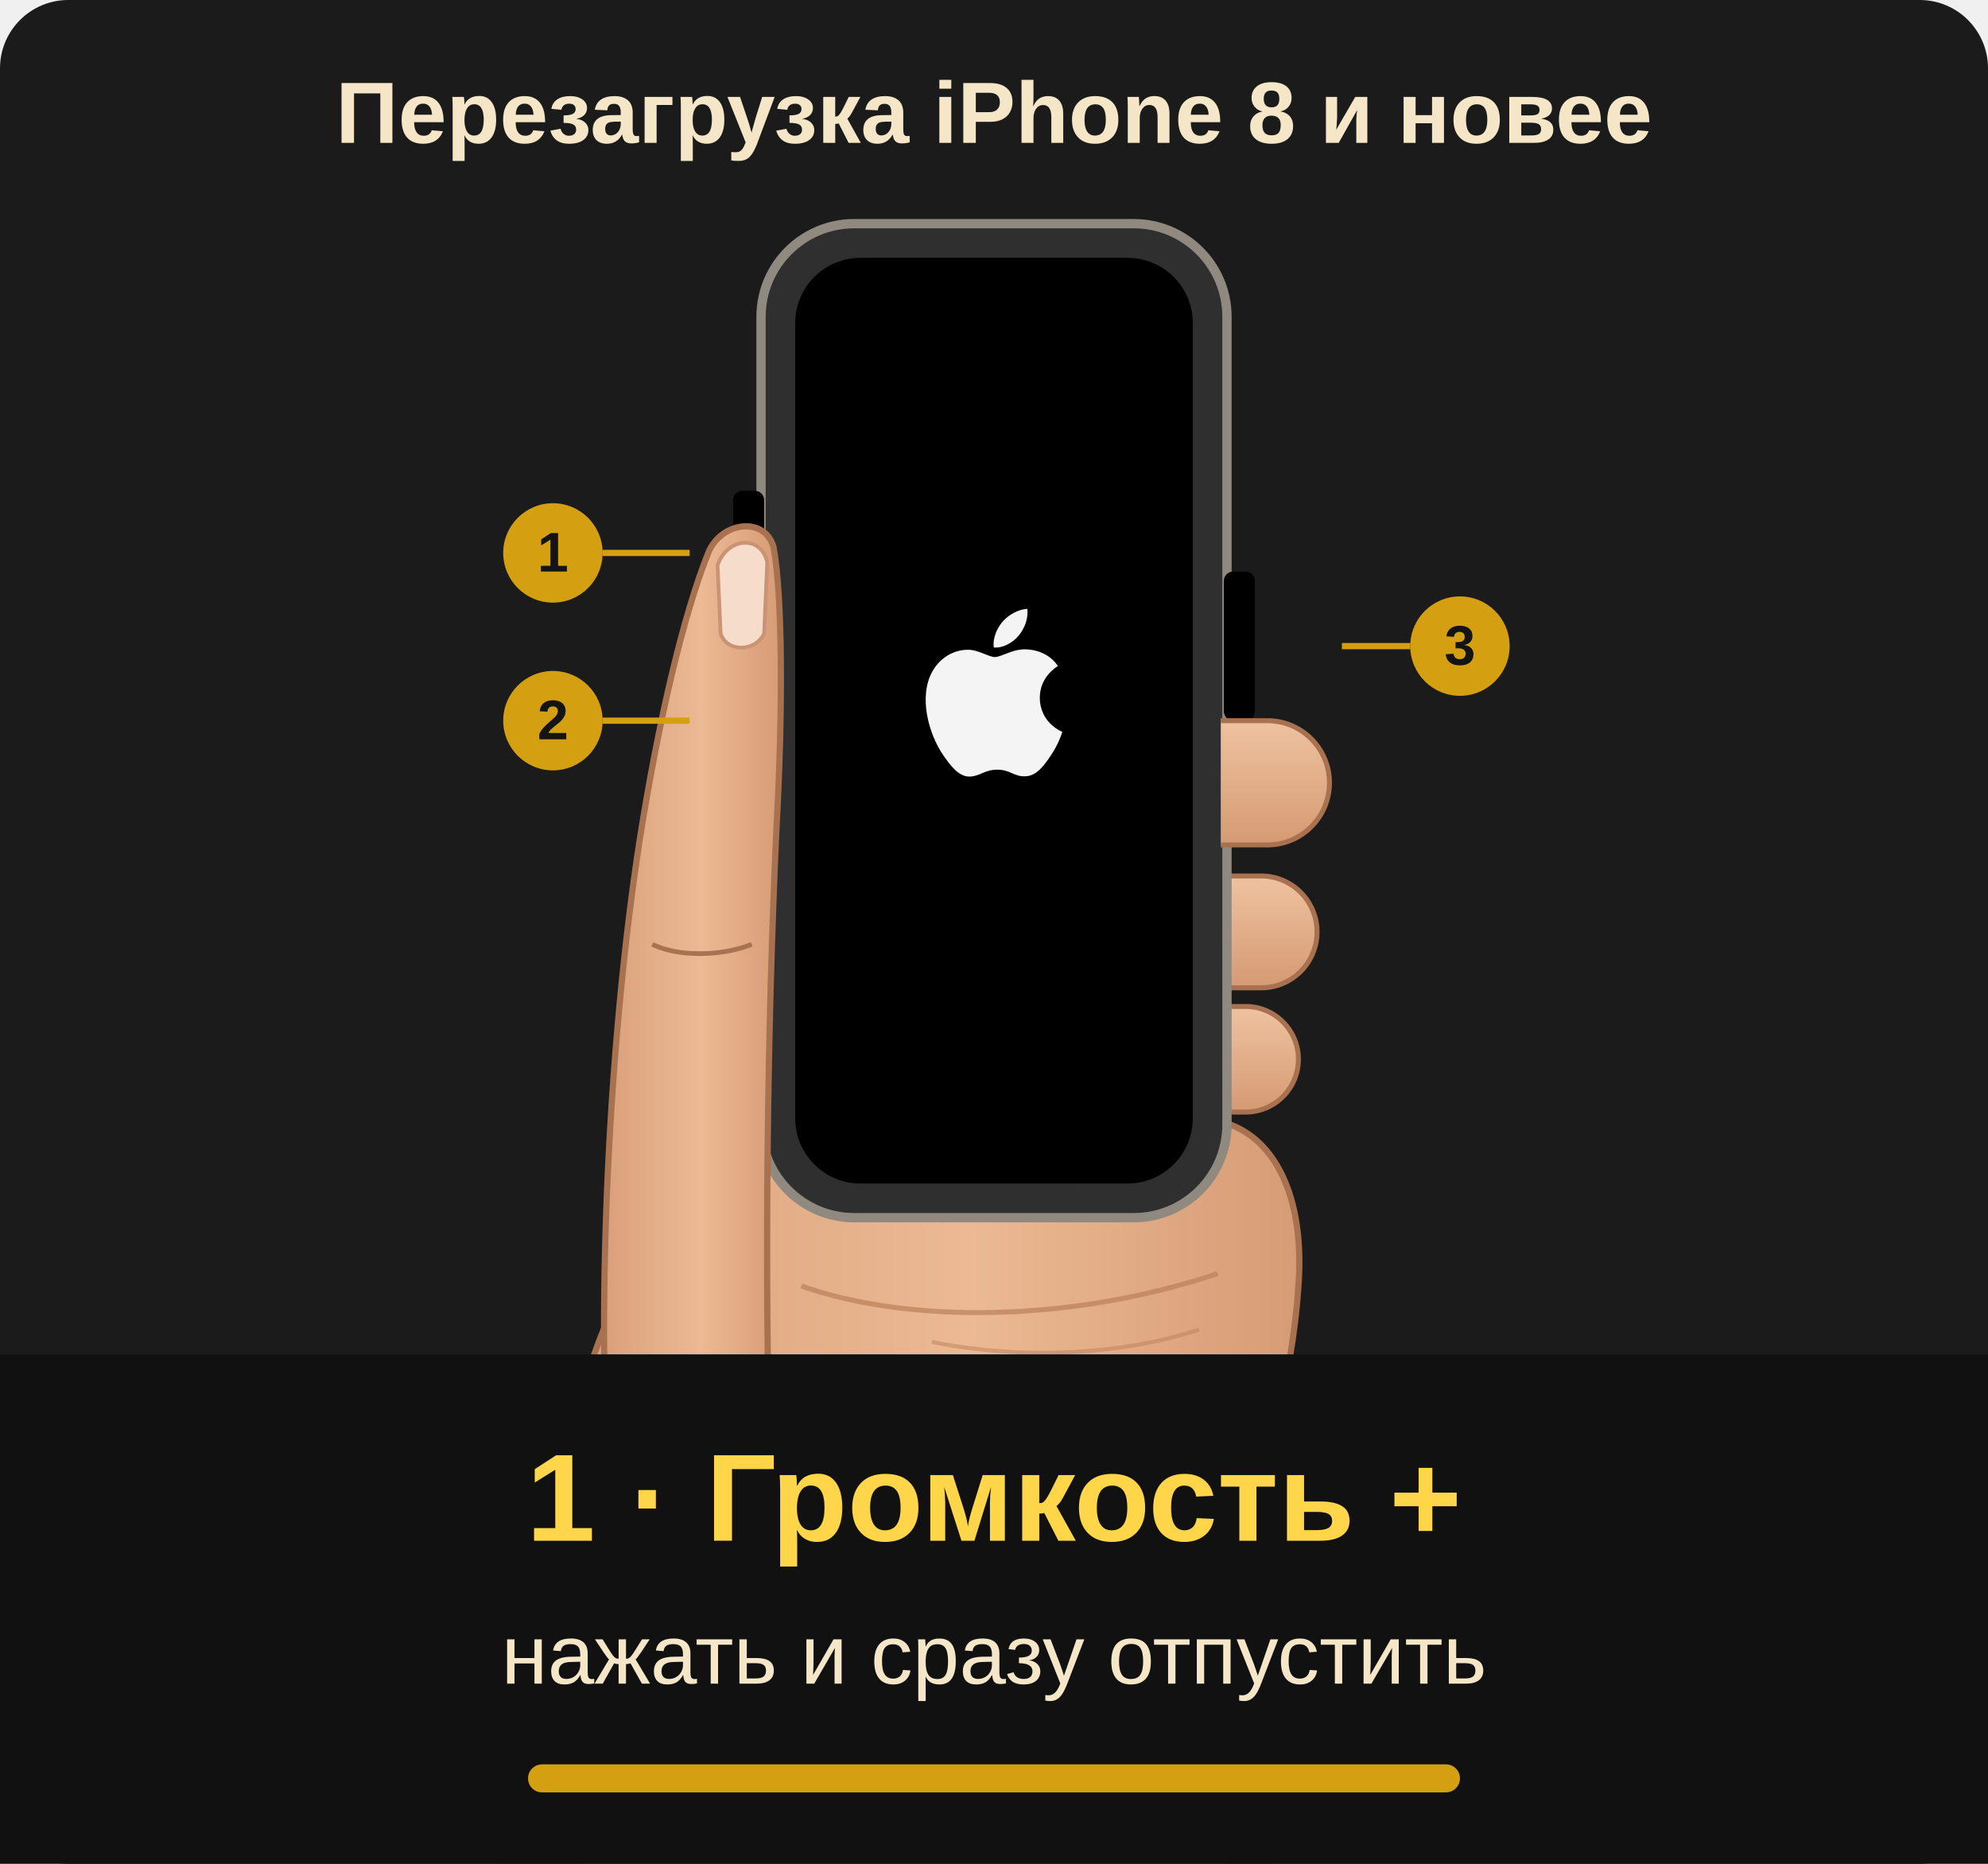
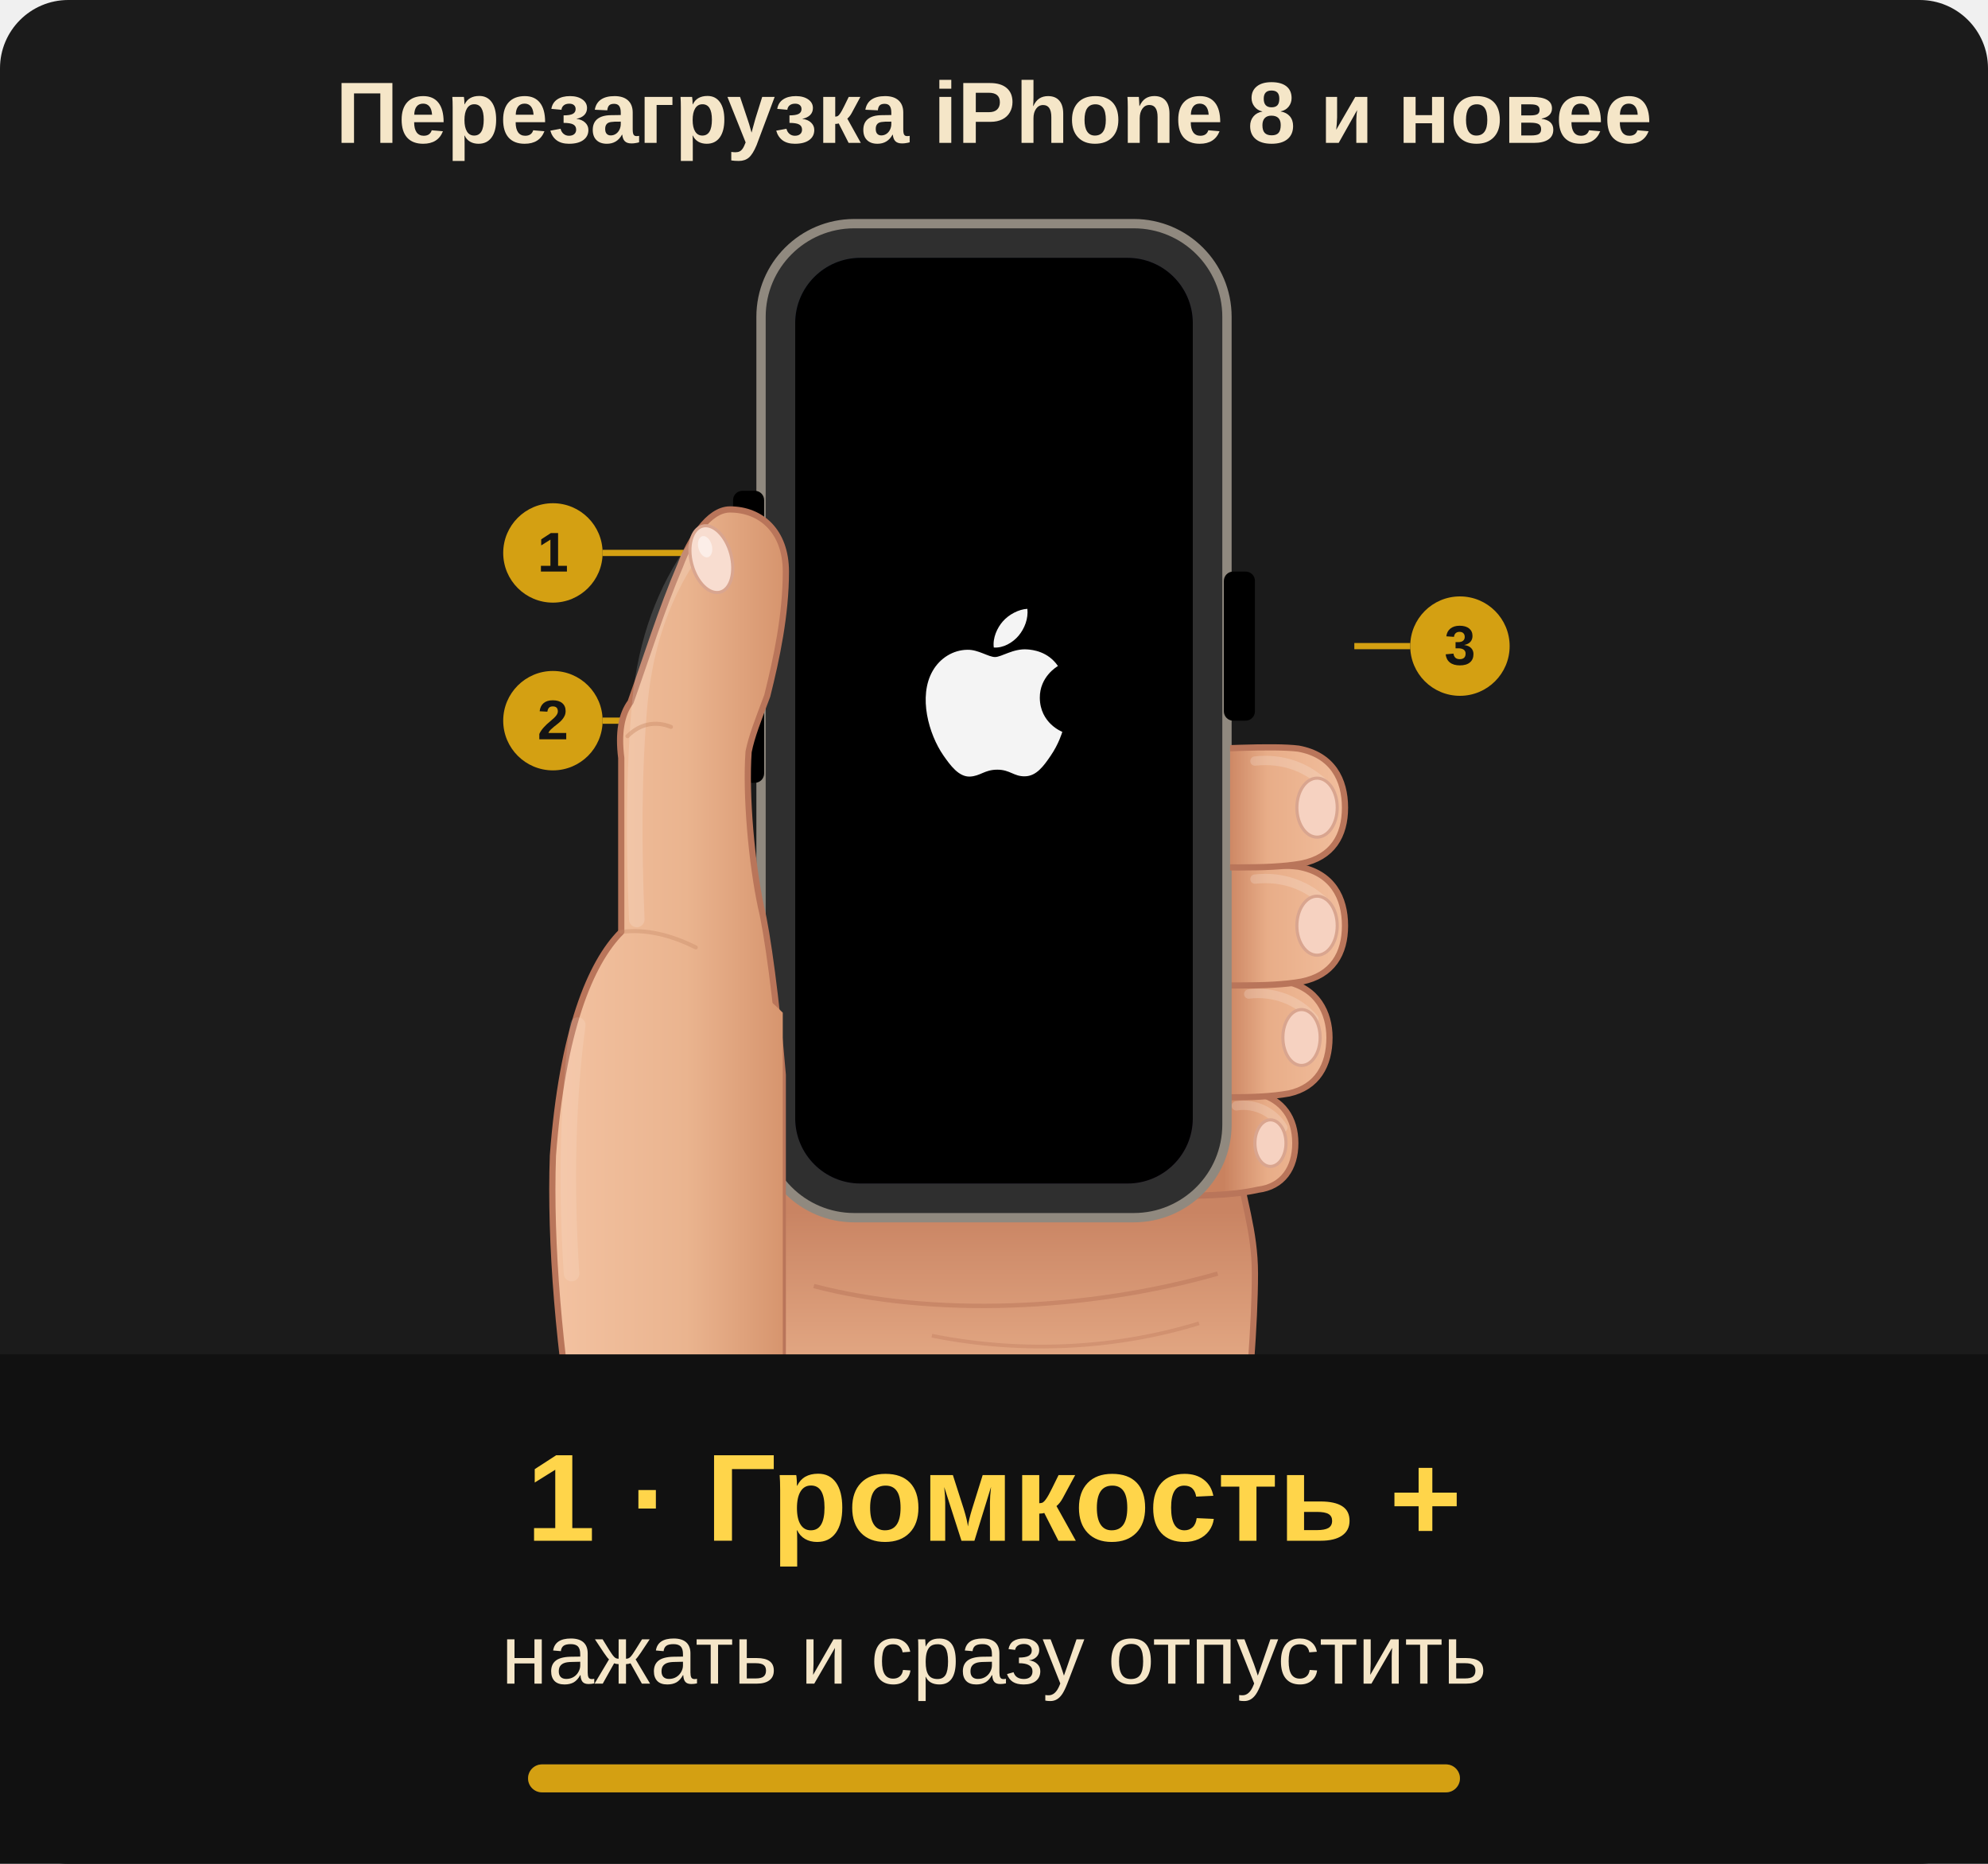
<svg xmlns="http://www.w3.org/2000/svg" viewBox="0 0 640 600" width="640" height="600" role="img" aria-label="Анимация: рука держит iPhone — большой палец нажимает громкость вверх, затем громкость вниз, указательный держит боковую кнопку 10–20 секунд до яблока">
  <style>
    text { font-family: Arial, Helvetica, sans-serif; }
-     .th { animation: th 24s infinite ease-in-out; }
+     .thb { animation: thb 24s infinite ease-in-out; }
+     .th { animation: th 24s infinite ease-in-out; transform-origin: 224px 300px; }
    .ix { animation: ix 24s infinite ease-in-out; }
    .v1 { animation: v1 24s infinite; } .v2 { animation: v2 24s infinite; } .sb { animation: sb 24s infinite; }
-     .sbg { animation: sbg 24s infinite; }
+     .sbg { animation: sbg 24s infinite; } .v1g { animation: v1g 24s infinite; } .v2g { animation: v2g 24s infinite; }
    @keyframes sbg { 0%, 18.7%, 81.3%, 100% { opacity: 0; } 18.75%, 81.25% { opacity: 0.45; } }
+     @keyframes v1g { 0%, 5.7%, 7.2%, 100% { opacity: 0; } 5.8%, 7.1% { opacity: 0.5; } }
+     @keyframes v2g { 0%, 11.2%, 12.6%, 100% { opacity: 0; } 11.25%, 12.5% { opacity: 0.5; } }
    .bar { animation: bar 24s infinite linear; transform-box: fill-box; transform-origin: left center; }
    .off { animation: off 24s infinite; } .logo { animation: logo 24s infinite; }
    .s1 { animation: s1 24s infinite; } .s2 { animation: s2 24s infinite; }
    .s3 { animation: s3 24s infinite; } .s4 { animation: s4 24s infinite; }
    .c { opacity: 0; animation: c 24s infinite; }
-     /* большой палец: жмёт «громкость +», скользит к «громкость −», жмёт; к концу цикла возвращается */
-     @keyframes th {
-       0%, 5.2% { transform: translate(0, 0); } 5.8%, 7.1% { transform: translate(4px, 0); } 7.5%, 9.2% { transform: translate(0, 0); }
-       10.8% { transform: translate(0, 54px); } 11.25%, 12.5% { transform: translate(4px, 54px); } 12.9% { transform: translate(0, 54px); }
-       /* отпустил «громкость −» — палец уходит вниз и в сторону, чтобы не казалось, что он всё ещё держит кнопку
-          (владелец 26.10.203); возвращается к «громкость +» только перед новым кругом */
-       15.5%, 95% { transform: translate(-30px, 125px) rotate(-4deg); }
+     /* большой палец — два слоя: .thb (палец + бугор ладони) чуть съезжает вниз вместе с хватом, .th (сам палец)
+        доезжает до кнопки, жмёт («+», потом «−»), после «−» отводится от торца — поворот вокруг пястного сустава
+        (224,300) и вниз, чтобы было видно: кнопок он больше не касается; возвращается только перед новым кругом */
+     @keyframes thb {
+       0%, 9.2% { transform: translate(0, 0); }
+       10.8%, 12.9% { transform: translate(0, 36px); }
+       15.5%, 95% { transform: translate(-8px, 82px); }
      100% { transform: translate(0, 0); }
    }
-     /* указательный: держит боковую 15 с */
-     /* указательный: до шага 3 лежит НИЖЕ боковой кнопки (раньше всю анимацию лежал поперёк и «резал её пополам» —
-        замечание владельца 26.10), на шаге 3 поднимается на кнопку, жмёт и держит, потом опускается */
+     @keyframes th {
+       0%, 5.2% { transform: translate(0, 0) rotate(0deg); } 5.8%, 7.1% { transform: translate(4px, 0) rotate(0deg); } 7.5%, 9.2% { transform: translate(0, 0) rotate(0deg); }
+       10.8% { transform: translate(0, 18px) rotate(0deg); } 11.25%, 12.5% { transform: translate(4px, 18px) rotate(0deg); } 12.9% { transform: translate(0, 18px) rotate(0deg); }
+       15.5%, 95% { transform: translate(0, 12px) rotate(-8deg); }
+       100% { transform: translate(0, 0) rotate(0deg); }
+     }
+     /* указательный: до шага 3 лежит НИЖЕ боковой кнопки, на шаге 3 поднимается на кнопку, жмёт и держит 15 с, потом опускается */
    @keyframes ix {
-       0%, 15.5% { transform: translate(0, 0); } 18.3% { transform: translate(0, -44px); }
-       18.75%, 81.25% { transform: translate(-5px, -44px); } 82.5% { transform: translate(0, -44px); } 86%, 100% { transform: translate(0, 0); }
+       0%, 15.5% { transform: translate(0, 0); } 18.3% { transform: translate(0, -52px); }
+       18.75%, 81.25% { transform: translate(-5px, -52px); } 82.5% { transform: translate(0, -52px); } 86%, 100% { transform: translate(0, 0); }
    }
    @keyframes v1 { 0%, 5.7%, 7.2%, 100% { fill: #d4a012; } 5.8%, 7.1% { fill: #ffe27a; } }
    @keyframes v2 { 0%, 11.2%, 12.6%, 100% { fill: #d4a012; } 11.25%, 12.5% { fill: #ffe27a; } }
    @keyframes sb { 0%, 18.7%, 81.3%, 100% { fill: #d4a012; } 18.75%, 81.25% { fill: #ffe27a; } }
    @keyframes bar { 0%, 18.75% { transform: scaleX(0); } 81.25%, 100% { transform: scaleX(1); } }
    @keyframes off { 0%, 26.5% { opacity: 0; } 28%, 99.5% { opacity: 1; } 100% { opacity: 0; } }
    @keyframes logo { 0%, 78.5% { opacity: 0; } 80%, 99.5% { opacity: 1; } 100% { opacity: 0; } }
    @keyframes s1 { 0%, 8.4% { opacity: 1; } 9%, 100% { opacity: 0; } }
    @keyframes s2 { 0%, 8.4% { opacity: 0; } 9%, 15.9% { opacity: 1; } 16.4%, 100% { opacity: 0; } }
    @keyframes s3 { 0%, 15.9% { opacity: 0; } 16.4%, 78.8% { opacity: 1; } 79.4%, 100% { opacity: 0; } }
    @keyframes s4 { 0%, 78.8% { opacity: 0; } 79.4%, 99.5% { opacity: 1; } 100% { opacity: 0; } }
    @keyframes c { 0%, 4.1% { opacity: 1; } 4.17%, 100% { opacity: 0; } }
    @media (prefers-reduced-motion: reduce) {
-       .th, .ix, .v1, .v2, .sb, .bar, .off, .logo, .s1, .s2, .s3, .s4, .c { animation: none; }
+       .thb, .th, .ix, .v1, .v2, .sb, .sbg, .v1g, .v2g, .bar, .off, .logo, .s1, .s2, .s3, .s4, .c { animation: none; }
      .s2, .s3, .s4, .off, .logo { opacity: 0; }
    }
  </style>
  <defs>
-     <linearGradient id="skin" x1="0" y1="0" x2="1" y2="0">
-       <stop offset="0" stop-color="#d9a17b" />
-       <stop offset="0.55" stop-color="#ebb994" />
-       <stop offset="1" stop-color="#d69c75" />
+     <linearGradient id="handG" gradientUnits="userSpaceOnUse" x1="178" y1="0" x2="256" y2="0">
+       <stop offset="0" stop-color="#f3c2a1" />
+       <stop offset="0.55" stop-color="#eab48f" />
+       <stop offset="1" stop-color="#d4916a" />
    </linearGradient>
-     <linearGradient id="skinV" x1="0" y1="0" x2="0" y2="1">
-       <stop offset="0" stop-color="#efc2a0" />
-       <stop offset="1" stop-color="#d49a73" />
+     <linearGradient id="palmG" gradientUnits="userSpaceOnUse" x1="0" y1="390" x2="0" y2="440">
+       <stop offset="0" stop-color="#c98463" />
+       <stop offset="1" stop-color="#e3a884" />
+     </linearGradient>
+     <linearGradient id="fingerG" gradientUnits="userSpaceOnUse" x1="394" y1="0" x2="434" y2="0">
+       <stop offset="0" stop-color="#c9825f" />
+       <stop offset="0.35" stop-color="#e8ad88" />
+       <stop offset="1" stop-color="#f2bf9e" />
    </linearGradient>
    <linearGradient id="wall" x1="0" y1="0" x2="1" y2="1">
      <stop offset="0" stop-color="#22324a" />
      <stop offset="1" stop-color="#3a2340" />
    </linearGradient>
+     <clipPath id="rightOfPhone">
+       <rect x="396" y="150" width="120" height="150" />
+     </clipPath>
  </defs>
  <rect width="640" height="600" rx="22" fill="#1b1b1b" />
  <text x="320" y="46" text-anchor="middle" fill="#f5e6c8" font-size="28" font-weight="700">Перезагрузка iPhone 8 и новее</text>
-   <g stroke="#a8714f" stroke-width="1.6">
-     <rect x="300" y="282" width="124" height="36" rx="18" fill="url(#skinV)" />
-     <rect x="300" y="324" width="118" height="34" rx="17" fill="url(#skinV)" />
-     <rect x="300" y="362" width="106" height="28" rx="14" fill="url(#skinV)" />
+   <path d="M214 470 L214 356 C216 342 228 334 248 334 L390 336 C396 338 398 350 398 372 C400 386 404 396 404 410 C404 426 402 450 400 470 Z" fill="url(#palmG)" stroke="#b9755a" stroke-width="2" stroke-linejoin="round" />
+   <path d="M262 414 C300 424 350 422 392 410" stroke="#b9755a" stroke-width="1.4" fill="none" opacity="0.5" />
+   <path d="M300 430 C330 436 360 434 386 426" stroke="#b9755a" stroke-width="1.2" fill="none" opacity="0.35" />
+   <g stroke="#b9755a" stroke-width="2" stroke-linejoin="round">
+     <path d="M370 353 C386 352 398 351 405 352 C413 354 417 360 417 368 C417 376 413 382 405 383 C396 385 386 385 370 385 Z" fill="url(#fingerG)" />
+     <path d="M398 356 C404 355 410 358 413 363" stroke="#fff" stroke-width="3" fill="none" opacity="0.18" stroke-linecap="round" />
+     <ellipse cx="409" cy="368" rx="5" ry="7.5" fill="#f6d2c1" stroke="#d9a58f" stroke-width="1" />
+     <path d="M370 317 C390 316 406 315 414 316 C424 318 428 326 428 334 C428 343 424 350 415 352 C404 354 390 353 370 353 Z" fill="url(#fingerG)" />
+     <path d="M402 320 C410 319 418 322 423 328" stroke="#fff" stroke-width="3" fill="none" opacity="0.18" stroke-linecap="round" />
+     <ellipse cx="419" cy="334" rx="6" ry="9" fill="#f6d2c1" stroke="#d9a58f" stroke-width="1" />
+     <path d="M370 280 C392 279 410 278 418 279 C429 281 433 289 433 298 C433 307 429 314 419 316 C408 318 392 317 370 317 Z" fill="url(#fingerG)" />
+     <path d="M404 283 C413 282 421 285 427 291" stroke="#fff" stroke-width="3" fill="none" opacity="0.18" stroke-linecap="round" />
+     <ellipse cx="424" cy="298" rx="6.5" ry="9.5" fill="#f6d2c1" stroke="#d9a58f" stroke-width="1" />
  </g>
-   <path d="M188 600 C184 548 176 486 190 440 C200 408 220 382 246 366 L396 362 C412 368 420 388 418 414 C416 446 404 486 398 524 L394 600 Z" fill="url(#skin)" stroke="#a8714f" stroke-width="2" />
-   <path d="M258 414 C292 426 344 426 392 410" stroke="#b9805a" stroke-width="1.6" fill="none" opacity="0.7" />
-   <path d="M300 432 C330 438 362 436 386 428" stroke="#b9805a" stroke-width="1.3" fill="none" opacity="0.5" />
-   <path d="M160 600 C166 566 176 540 190 524 L400 524 C408 548 410 574 410 600 Z" fill="#3c4250" />
  <rect x="245" y="72" width="150" height="320" rx="30" fill="#2f2f2f" stroke="#90897f" stroke-width="3" />
  <rect x="256" y="83" width="128" height="298" rx="21" fill="url(#wall)" />
  <rect x="298" y="91" width="44" height="12" rx="6" fill="#141414" />
  <text x="320" y="160" text-anchor="middle" fill="#dfe6f1" font-size="34" font-weight="300">9:41</text>
  <text x="320" y="246" text-anchor="middle" fill="#b9c4d6" font-size="15">экран завис</text>
  <rect class="off" x="256" y="83" width="128" height="298" rx="21" fill="#000" />
  <g class="logo" transform="translate(293 196) scale(2.25)">
    <path fill="#f4f4f4" d="M12.152 6.896c-.948 0-2.415-1.078-3.96-1.04-2.04.027-3.91 1.183-4.961 3.014-2.117 3.675-.546 9.103 1.519 12.09 1.013 1.454 2.208 3.09 3.792 3.039 1.52-.065 2.09-.987 3.935-.987 1.831 0 2.35.987 3.96.948 1.637-.026 2.676-1.48 3.676-2.948 1.156-1.688 1.636-3.325 1.662-3.415-.039-.013-3.182-1.221-3.22-4.857-.026-3.04 2.48-4.494 2.597-4.559-1.429-2.09-3.623-2.324-4.39-2.376-2-.156-3.675 1.09-4.61 1.09zM15.53 3.83c.843-1.012 1.4-2.427 1.245-3.83-1.207.052-2.662.805-3.532 1.818-.78.896-1.454 2.338-1.273 3.714 1.338.104 2.715-.688 3.559-1.701" />
  </g>
+   <rect class="v1g" x="230" y="151" width="20" height="54" rx="7" fill="#ffd54a" opacity="0" />
+   <rect class="v2g" x="230" y="205" width="20" height="54" rx="7" fill="#ffd54a" opacity="0" />
  <rect class="v1" x="236" y="158" width="10" height="40" rx="3" />
  <rect class="v2" x="236" y="212" width="10" height="40" rx="3" />
  <rect class="sbg" x="391" y="181" width="16" height="54" rx="6" fill="#ffd54a" opacity="0" />
  <rect class="sb" x="394" y="184" width="10" height="48" rx="3" />
-   <clipPath id="rightOfPhone">
-     <rect x="393" y="150" width="120" height="140" />
-   </clipPath>
+   <line x1="194" y1="178" x2="234" y2="178" stroke="#d4a012" stroke-width="2" />
+   <line x1="194" y1="232" x2="234" y2="232" stroke="#d4a012" stroke-width="2" />
  <g clip-path="url(#rightOfPhone)">
-     <g class="ix">
-       <rect x="300" y="232" width="128" height="40" rx="20" fill="url(#skinV)" stroke="#a8714f" stroke-width="1.6" />
+     <g class="ix" stroke="#b9755a" stroke-width="2" stroke-linejoin="round">
+       <path d="M370 242 C392 241 410 240 418 241 C429 243 433 251 433 260 C433 269 429 276 419 278 C408 280 392 279 370 279 Z" fill="url(#fingerG)" />
+       <path d="M404 245 C413 244 421 247 427 253" stroke="#fff" stroke-width="3" fill="none" opacity="0.18" stroke-linecap="round" />
+       <ellipse cx="424" cy="260" rx="6.5" ry="9.5" fill="#f6d2c1" stroke="#d9a58f" stroke-width="1" />
    </g>
  </g>
-   <g class="th">
-     <path d="M196 476 C192 420 196 334 206 270 C212 232 220 198 228 178 C232 168 246 166 249 176 C252 192 252 230 250 266 C247 330 246 410 248 476 Z" fill="url(#skin)" stroke="#a8714f" stroke-width="2" />
-     <path d="M231 182 C234 173 245 172 247 181 L246 204 C243 210 234 210 232 204 Z" fill="#f6dccb" stroke="#c99374" stroke-width="1.2" />
-     <path d="M210 304 C218 308 232 308 242 304" stroke="#a8714f" stroke-width="1.5" fill="none" />
+   <g class="thb">
+     <g class="th">
+       <path d="M235 164 C245 164 253 171 253 184 C253 198 250 212 247 224 C244 232 242 237 241 242 C240 256 242 278 245 292 C247 300 250 322 252 346 L252 470 L196 470 C196 420 198 372 200 330 C200 318 200 308 200 300 C200 282 200 262 200 244 C199 236 200 230 203 226 C208 212 213 196 219 182 C222 174 228 164 235 164 Z" fill="url(#handG)" stroke="#b9755a" stroke-width="2" stroke-linejoin="round" />
+       <path d="M224 176 C214 190 208 206 206 226 C204 248 204 272 205 296" stroke="#fff" stroke-width="5" fill="none" opacity="0.16" stroke-linecap="round" />
+       <ellipse cx="229" cy="180" rx="6.5" ry="11" transform="rotate(-15 229 180)" fill="#f8ddd0" stroke="#d9a58f" stroke-width="1" />
+       <ellipse cx="227" cy="176" rx="2.2" ry="3.5" transform="rotate(-15 227 176)" fill="#fff" opacity="0.5" />
+       <path d="M202 237 C206 233 211 232 216 234" stroke="#c98b68" stroke-width="1.3" fill="none" opacity="0.45" stroke-linecap="round" />
+     </g>
+     <path d="M200 300 C190 310 181 332 178 372 C177 400 180 436 186 470 L252 470 L252 326 C244 318 232 310 220 306 C212 303 206 300 200 300 Z" fill="url(#handG)" />
+     <path d="M200 300 C190 310 181 332 178 372 C177 400 180 436 186 470" stroke="#b9755a" stroke-width="2" fill="none" stroke-linecap="round" />
+     <path d="M200 300 C208 299 216 301 224 305" stroke="#c98b68" stroke-width="1.3" fill="none" opacity="0.4" stroke-linecap="round" />
+     <path d="M186 330 C183 352 182 380 184 410" stroke="#fff" stroke-width="5" fill="none" opacity="0.12" stroke-linecap="round" />
  </g>
  <circle cx="178" cy="178" r="16" fill="#d4a012" />
  <text x="178" y="184" text-anchor="middle" fill="#141414" font-size="18" font-weight="700">1</text>
-   <line x1="194" y1="178" x2="222" y2="178" stroke="#d4a012" stroke-width="2" />
  <circle cx="178" cy="232" r="16" fill="#d4a012" />
  <text x="178" y="238" text-anchor="middle" fill="#141414" font-size="18" font-weight="700">2</text>
-   <line x1="194" y1="232" x2="222" y2="232" stroke="#d4a012" stroke-width="2" />
  <circle cx="470" cy="208" r="16" fill="#d4a012" />
  <text x="470" y="214" text-anchor="middle" fill="#141414" font-size="18" font-weight="700">3</text>
-   <line x1="432" y1="208" x2="454" y2="208" stroke="#d4a012" stroke-width="2" />
+   <line x1="436" y1="208" x2="454" y2="208" stroke="#d4a012" stroke-width="2" />
  <g font-size="34" font-weight="700" fill="#ffd54a" text-anchor="middle">
    <text class="c" x="540" y="262" style="animation-delay:4.5s">1 с</text>
    <text class="c" x="540" y="262" style="animation-delay:5.5s">2 с</text>
    <text class="c" x="540" y="262" style="animation-delay:6.5s">3 с</text>
    <text class="c" x="540" y="262" style="animation-delay:7.5s">4 с</text>
    <text class="c" x="540" y="262" style="animation-delay:8.5s">5 с</text>
    <text class="c" x="540" y="262" style="animation-delay:9.5s">6 с</text>
    <text class="c" x="540" y="262" style="animation-delay:10.5s">7 с</text>
    <text class="c" x="540" y="262" style="animation-delay:11.5s">8 с</text>
    <text class="c" x="540" y="262" style="animation-delay:12.5s">9 с</text>
    <text class="c" x="540" y="262" style="animation-delay:13.5s">10 с</text>
    <text class="c" x="540" y="262" style="animation-delay:14.5s">11 с</text>
    <text class="c" x="540" y="262" style="animation-delay:15.5s">12 с</text>
    <text class="c" x="540" y="262" style="animation-delay:16.5s">13 с</text>
    <text class="c" x="540" y="262" style="animation-delay:17.5s">14 с</text>
    <text class="c" x="540" y="262" style="animation-delay:18.5s">15 с</text>
  </g>
  <rect x="0" y="436" width="640" height="164" fill="#111" />
  <g class="s1">
    <text x="320" y="496" text-anchor="middle" fill="#ffd54a" font-size="40" font-weight="700">1 · Громкость +</text>
    <text x="320" y="542" text-anchor="middle" fill="#f5e6c8" font-size="27">нажать и сразу отпустить</text>
  </g>
  <g class="s2" opacity="0">
    <text x="320" y="496" text-anchor="middle" fill="#ffd54a" font-size="40" font-weight="700">2 · Громкость −</text>
    <text x="320" y="542" text-anchor="middle" fill="#f5e6c8" font-size="27">нажать и сразу отпустить</text>
  </g>
  <g class="s3" opacity="0">
    <text x="320" y="496" text-anchor="middle" fill="#ffd54a" font-size="40" font-weight="700">3 · Держите боковую</text>
    <text x="320" y="542" text-anchor="middle" fill="#f5e6c8" font-size="25">10–20 секунд, экран погаснет — не отпускайте</text>
  </g>
  <g class="s4" opacity="0">
    <text x="320" y="496" text-anchor="middle" fill="#7fd48a" font-size="40" font-weight="700">Появилось яблоко ✓</text>
    <text x="320" y="542" text-anchor="middle" fill="#f5e6c8" font-size="27">отпускайте — телефон загружается</text>
  </g>
  <rect x="170" y="568" width="300" height="9" rx="4.5" fill="#333" />
  <rect class="bar" x="170" y="568" width="300" height="9" rx="4.5" fill="#d4a012" />
</svg>
